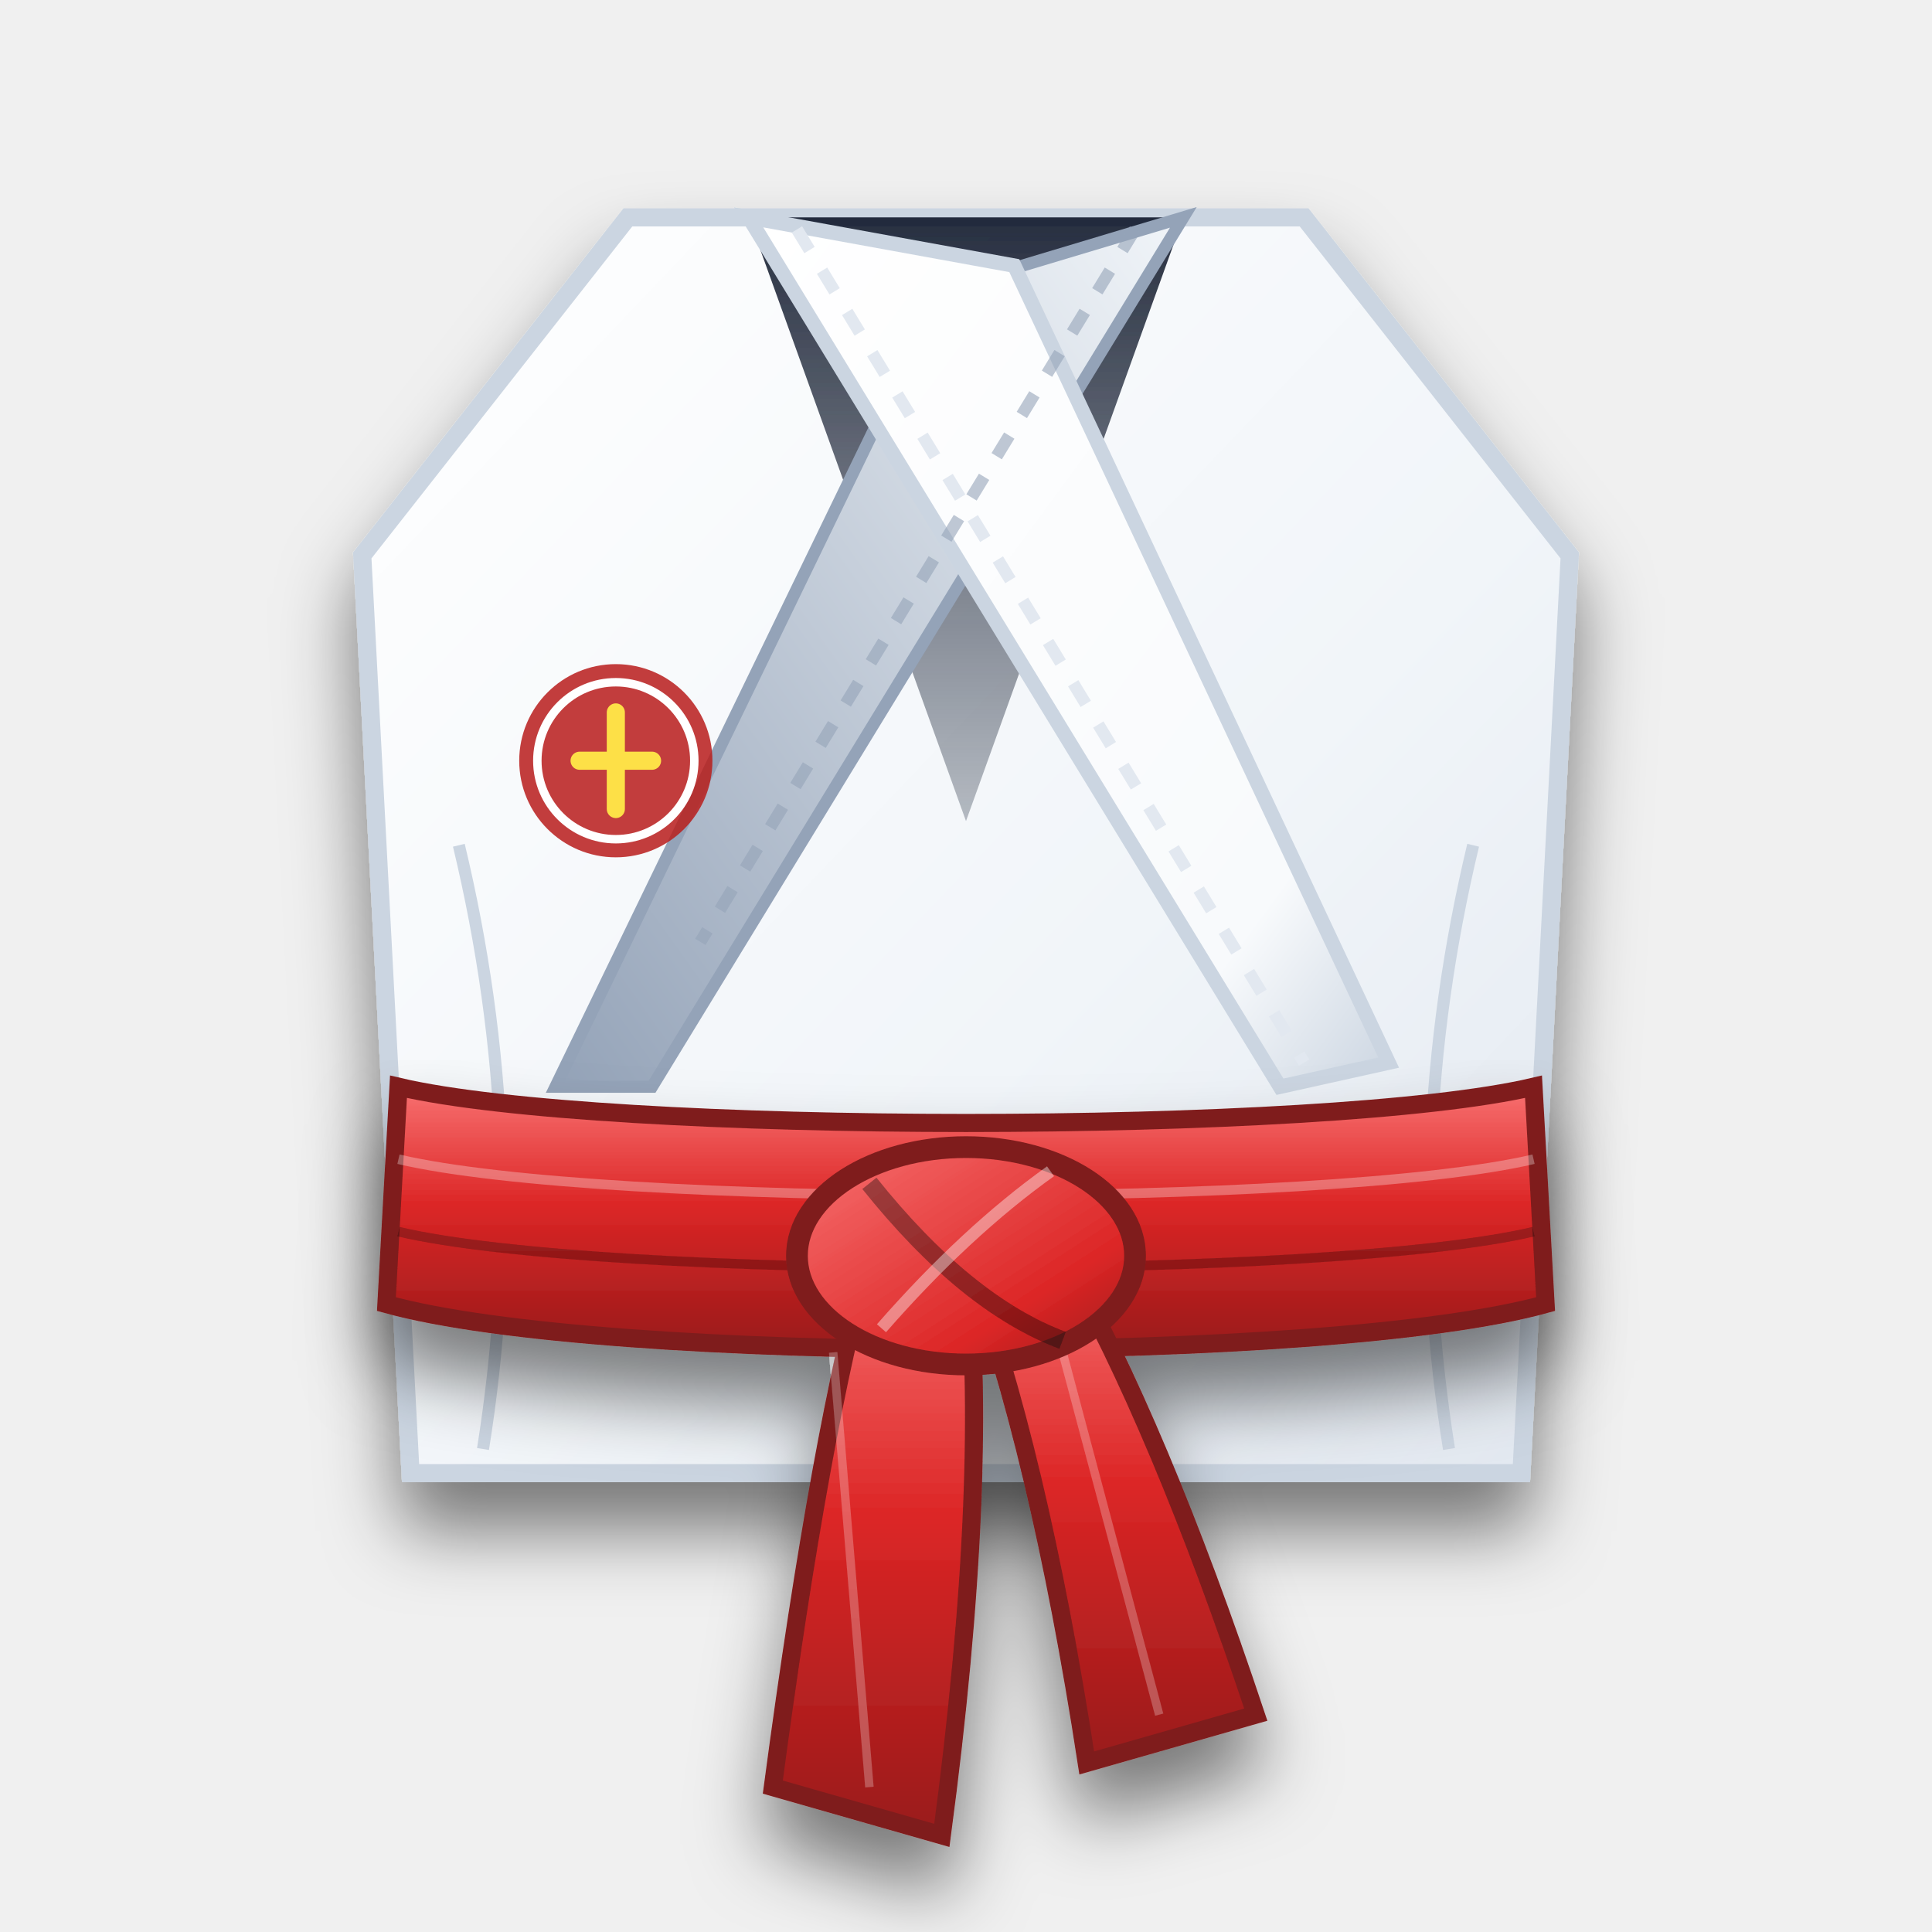
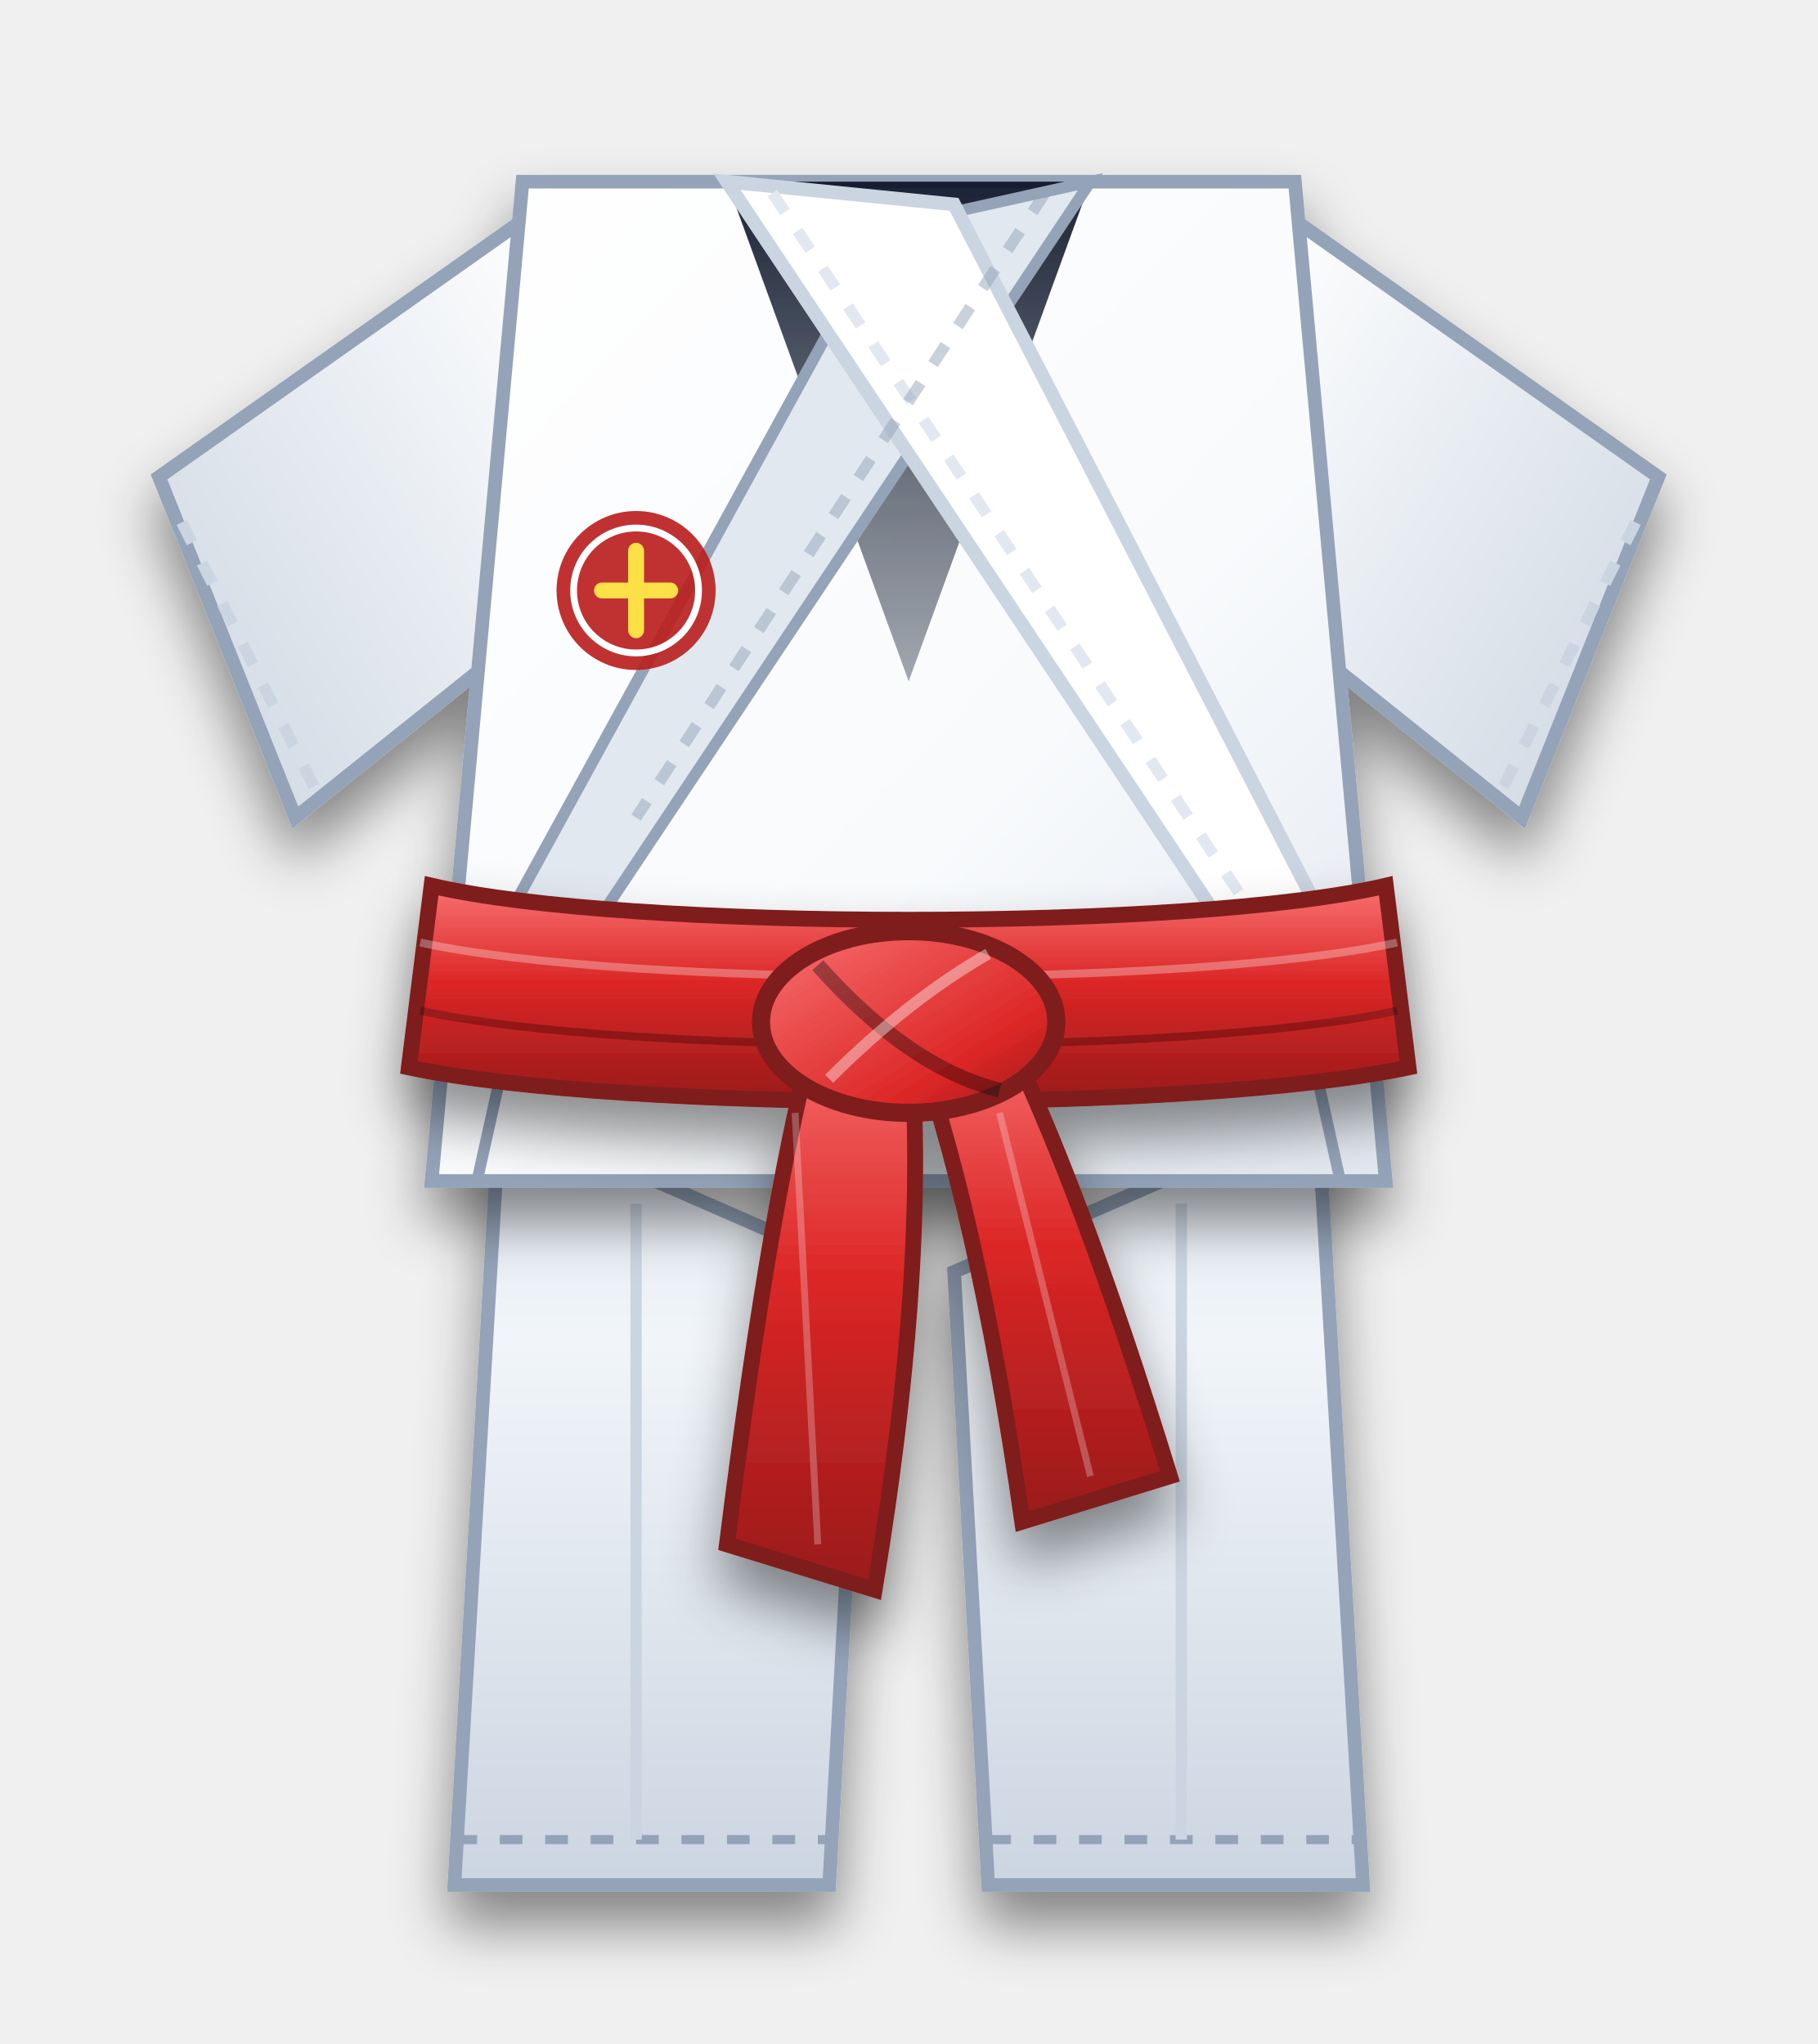
- <svg xmlns="http://www.w3.org/2000/svg" viewBox="0 0 160 160" width="160" height="160" fill="none">
+ <svg xmlns="http://www.w3.org/2000/svg" viewBox="0 0 160 180" width="160" height="180" fill="none">
  <defs>
-     <linearGradient id="giBase" x1="0%" y1="0%" x2="100%" y2="100%">
+     <linearGradient id="giBody" x1="0%" y1="0%" x2="100%" y2="100%">
      <stop offset="0%" stop-color="#FFFFFF" />
-       <stop offset="60%" stop-color="#F1F5F9" />
+       <stop offset="60%" stop-color="#F8FAFC" />
      <stop offset="100%" stop-color="#E2E8F0" />
    </linearGradient>
-     <linearGradient id="giLapelLeft" x1="0%" y1="0%" x2="100%" y2="100%">
+     <linearGradient id="giSleeveL" x1="100%" y1="0%" x2="0%" y2="100%">
      <stop offset="0%" stop-color="#FFFFFF" />
-       <stop offset="80%" stop-color="#F8FAFC" />
      <stop offset="100%" stop-color="#CBD5E1" />
    </linearGradient>
-     <linearGradient id="giLapelRight" x1="100%" y1="0%" x2="0%" y2="100%">
-       <stop offset="0%" stop-color="#F1F5F9" />
-       <stop offset="100%" stop-color="#94A3B8" />
+     <linearGradient id="giSleeveR" x1="0%" y1="0%" x2="100%" y2="100%">
+       <stop offset="0%" stop-color="#FFFFFF" />
+       <stop offset="100%" stop-color="#CBD5E1" />
+     </linearGradient>
+     <linearGradient id="giPants" x1="0%" y1="0%" x2="0%" y2="100%">
+       <stop offset="0%" stop-color="#E2E8F0" />
+       <stop offset="30%" stop-color="#F1F5F9" />
+       <stop offset="100%" stop-color="#CBD5E1" />
    </linearGradient>
    <linearGradient id="giInnerShadow" x1="0%" y1="0%" x2="0%" y2="100%">
-       <stop offset="0%" stop-color="#0F172A" stop-opacity="0.9" />
-       <stop offset="100%" stop-color="#1E293B" stop-opacity="0.3" />
+       <stop offset="0%" stop-color="#0F172A" stop-opacity="0.95" />
+       <stop offset="100%" stop-color="#1E293B" stop-opacity="0.4" />
    </linearGradient>
    <linearGradient id="beltGrad_vermelha" x1="0%" y1="0%" x2="0%" y2="100%">
      <stop offset="0%" stop-color="#F87171" />
      <stop offset="45%" stop-color="#DC2626" />
      <stop offset="100%" stop-color="#991B1B" />
    </linearGradient>
    <linearGradient id="beltKnot_vermelha" x1="0%" y1="0%" x2="100%" y2="100%">
      <stop offset="0%" stop-color="#F87171" />
      <stop offset="70%" stop-color="#DC2626" />
      <stop offset="100%" stop-color="#991B1B" />
    </linearGradient>
    <filter id="shadow_vermelha" x="-10%" y="-10%" width="120%" height="130%">
-       <feDropShadow dx="0" dy="4" stdDeviation="3" flood-color="#000000" flood-opacity="0.5" />
+       <feDropShadow dx="0" dy="3" stdDeviation="2.5" flood-color="#000000" flood-opacity="0.45" />
    </filter>
  </defs>
  <g filter="url(#shadow_vermelha)">
-     <path d="M 30 46 L 52 18 L 108 18 L 130 46 L 126 122 L 34 122 Z" fill="url(#giBase)" stroke="#CBD5E1" stroke-width="1.5" />
-     <polygon points="62,18 98,18 80,68" fill="url(#giInnerShadow)" />
-     <path d="M 98 18 L 54 90 L 46 90 L 78 24 Z" fill="url(#giLapelRight)" stroke="#94A3B8" stroke-width="1" />
-     <path d="M 62 18 L 106 90 L 115 88 L 84 22 Z" fill="url(#giLapelLeft)" stroke="#CBD5E1" stroke-width="1.2" />
-     <path d="M 66 19 L 108 88" stroke="#E2E8F0" stroke-width="1" stroke-dasharray="2,2" />
-     <path d="M 94 19 L 58 78" stroke="#94A3B8" stroke-width="1" stroke-dasharray="2,2" opacity="0.6" />
-     <g transform="translate(42, 54)">
-       <circle cx="9" cy="9" r="8" fill="#B91C1C" opacity="0.85" />
-       <path d="M 6 9 L 12 9 M 9 5 L 9 13" stroke="#FDE047" stroke-width="1.5" stroke-linecap="round" />
-       <circle cx="9" cy="9" r="6.5" stroke="#FFFFFF" stroke-width="0.7" fill="none" />
-     </g>
-     <path d="M 38 70 Q 44 95 40 120" stroke="#CBD5E1" stroke-width="1" fill="none" />
-     <path d="M 122 70 Q 116 95 120 120" stroke="#CBD5E1" stroke-width="1" fill="none" />
+     <path d="M 44 98 L 40 166 L 73 166 L 76 112 Z" fill="url(#giPants)" stroke="#94A3B8" stroke-width="1.2" />
+     <path d="M 116 98 L 120 166 L 87 166 L 84 112 Z" fill="url(#giPants)" stroke="#94A3B8" stroke-width="1.2" />
+     <line x1="40" y1="162" x2="73" y2="162" stroke="#94A3B8" stroke-width="0.8" stroke-dasharray="2,2" />
+     <line x1="87" y1="162" x2="120" y2="162" stroke="#94A3B8" stroke-width="0.8" stroke-dasharray="2,2" />
+     <path d="M 56 106 L 56 162" stroke="#CBD5E1" stroke-width="1" />
+     <path d="M 104 106 L 104 162" stroke="#CBD5E1" stroke-width="1" />
  </g>
  <g filter="url(#shadow_vermelha)">
-     <path d="M 33 90 C 50 94, 110 94, 127 90 L 128 108 C 110 113, 50 113, 32 108 Z" fill="url(#beltGrad_vermelha)" stroke="#7F1D1D" stroke-width="1.5" />
-     <path d="M 33 96 C 50 100, 110 100, 127 96" stroke="rgba(255,255,255,0.3)" stroke-width="0.8" fill="none" />
-     <path d="M 33 102 C 50 106, 110 106, 127 102" stroke="rgba(0,0,0,0.25)" stroke-width="0.8" fill="none" />
-     <path d="M 72 104 Q 68 118 64 148 L 78 152 Q 82 122 80 104 Z" fill="url(#beltGrad_vermelha)" stroke="#7F1D1D" stroke-width="1.5" />
-     <path d="M 69 112 L 72 148" stroke="rgba(255,255,255,0.25)" stroke-width="0.7" />
-     <path d="M 80 104 Q 86 120 90 146 L 104 142 Q 96 118 88 104 Z" fill="url(#beltGrad_vermelha)" stroke="#7F1D1D" stroke-width="1.5" />
-     <path d="M 88 112 L 96 142" stroke="rgba(255,255,255,0.25)" stroke-width="0.7" />
-     <ellipse cx="80" cy="104" rx="14" ry="9" fill="url(#beltKnot_vermelha)" stroke="#7F1D1D" stroke-width="1.8" />
-     <path d="M 72 98 Q 80 108 88 111" stroke="rgba(0,0,0,0.35)" stroke-width="1.5" fill="none" />
-     <path d="M 73 110 Q 80 102 87 97" stroke="rgba(255,255,255,0.4)" stroke-width="1" fill="none" />
+     <path d="M 48 18 L 14 42 L 26 72 L 46 56 Z" fill="url(#giSleeveL)" stroke="#94A3B8" stroke-width="1.2" />
+     <line x1="16" y1="46" x2="28" y2="70" stroke="#CBD5E1" stroke-width="1" stroke-dasharray="2,2" />
+     <path d="M 112 18 L 146 42 L 134 72 L 114 56 Z" fill="url(#giSleeveR)" stroke="#94A3B8" stroke-width="1.2" />
+     <line x1="144" y1="46" x2="132" y2="70" stroke="#CBD5E1" stroke-width="1" stroke-dasharray="2,2" />
+     <path d="M 46 16 L 114 16 L 122 104 L 38 104 Z" fill="url(#giBody)" stroke="#94A3B8" stroke-width="1.2" />
+     <polygon points="64,16 96,16 80,60" fill="url(#giInnerShadow)" />
+     <path d="M 96 16 L 52 82 L 44 82 L 78 20 Z" fill="#E2E8F0" stroke="#94A3B8" stroke-width="1" />
+     <path d="M 64 16 L 108 82 L 116 80 L 84 18 Z" fill="#FFFFFF" stroke="#CBD5E1" stroke-width="1.2" />
+     <path d="M 68 17 L 110 80" stroke="#E2E8F0" stroke-width="1" stroke-dasharray="2,2" />
+     <path d="M 92 17 L 56 72" stroke="#94A3B8" stroke-width="1" stroke-dasharray="2,2" opacity="0.5" />
+     <g transform="translate(48, 44)">
+       <circle cx="8" cy="8" r="7" fill="#B91C1C" opacity="0.9" />
+       <path d="M 5 8 L 11 8 M 8 4.5 L 8 11.5" stroke="#FDE047" stroke-width="1.4" stroke-linecap="round" />
+       <circle cx="8" cy="8" r="5.5" stroke="#FFFFFF" stroke-width="0.6" fill="none" />
+     </g>
+     <path d="M 46 86 L 42 104" stroke="#94A3B8" stroke-width="1" />
+     <path d="M 114 86 L 118 104" stroke="#94A3B8" stroke-width="1" />
+   </g>
+   <g filter="url(#shadow_vermelha)">
+     <path d="M 38 78 C 55 82, 105 82, 122 78 L 124 94 C 105 98, 55 98, 36 94 Z" fill="url(#beltGrad_vermelha)" stroke="#7F1D1D" stroke-width="1.4" />
+     <path d="M 37 83 C 55 87, 105 87, 123 83" stroke="rgba(255,255,255,0.3)" stroke-width="0.7" fill="none" />
+     <path d="M 37 89 C 55 93, 105 93, 123 89" stroke="rgba(0,0,0,0.25)" stroke-width="0.7" fill="none" />
+     <path d="M 72 90 Q 68 104 64 136 L 77 140 Q 82 110 80 90 Z" fill="url(#beltGrad_vermelha)" stroke="#7F1D1D" stroke-width="1.4" />
+     <path d="M 70 98 L 72 136" stroke="rgba(255,255,255,0.25)" stroke-width="0.6" />
+     <path d="M 80 90 Q 86 106 90 134 L 103 130 Q 95 104 88 90 Z" fill="url(#beltGrad_vermelha)" stroke="#7F1D1D" stroke-width="1.4" />
+     <path d="M 88 98 L 96 130" stroke="rgba(255,255,255,0.25)" stroke-width="0.6" />
+     <ellipse cx="80" cy="90" rx="13" ry="8" fill="url(#beltKnot_vermelha)" stroke="#7F1D1D" stroke-width="1.6" />
+     <path d="M 72 85 Q 80 94 88 96" stroke="rgba(0,0,0,0.35)" stroke-width="1.3" fill="none" />
+     <path d="M 73 95 Q 80 88 87 84" stroke="rgba(255,255,255,0.4)" stroke-width="1" fill="none" />
  </g>
</svg>
